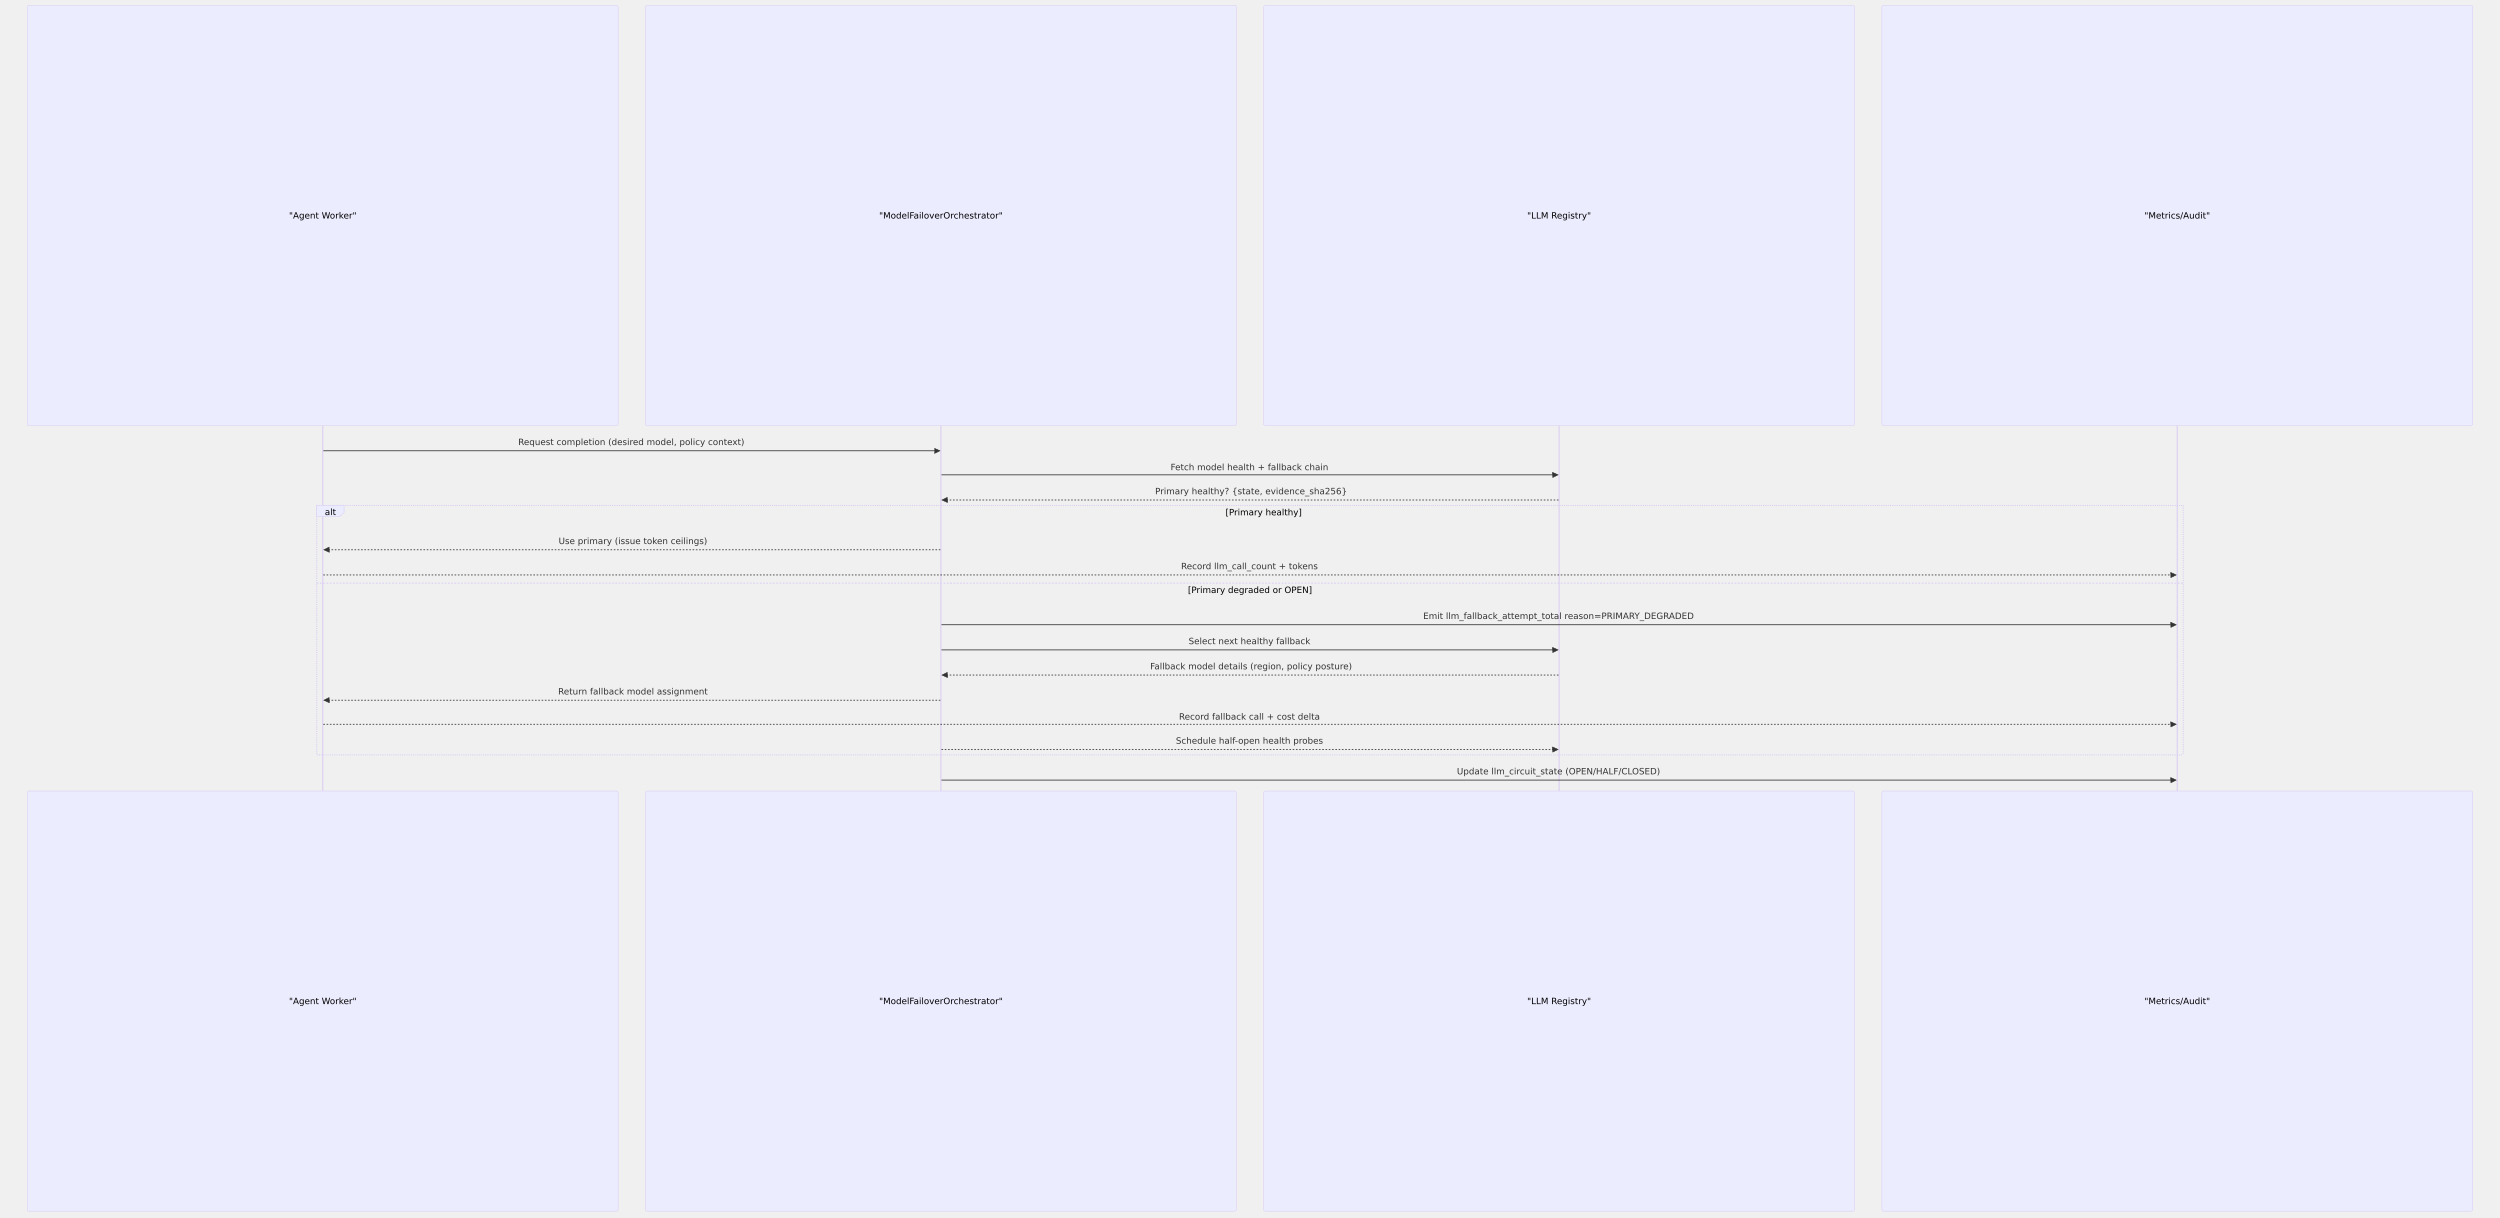
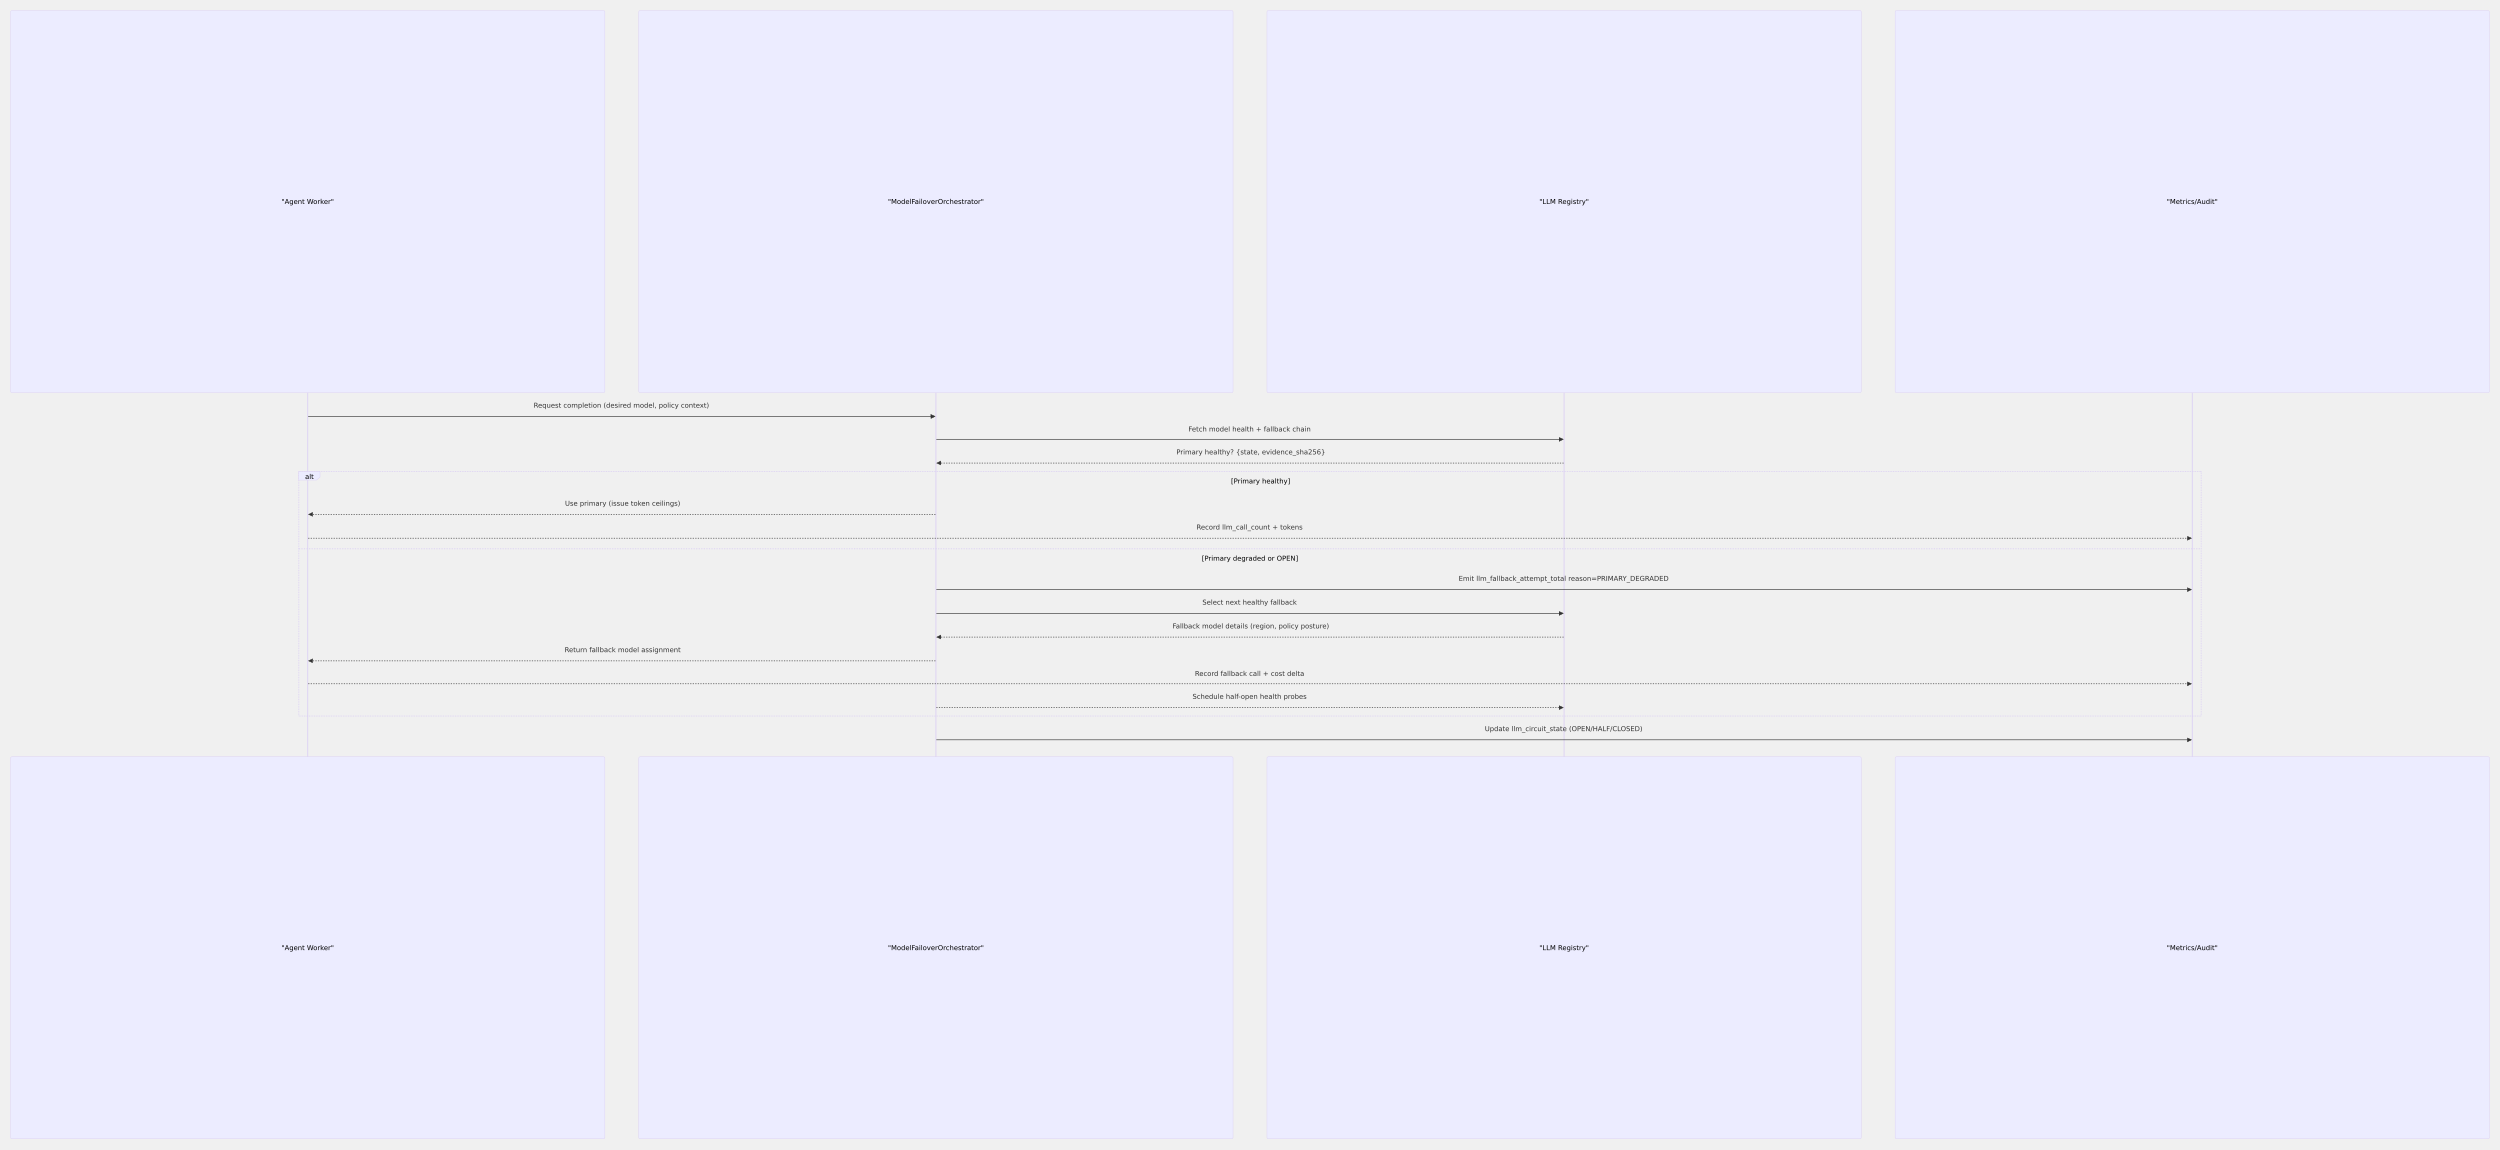
- <svg xmlns="http://www.w3.org/2000/svg" id="my-svg" width="4570" height="2225" viewBox="-50 -10 4570 2225" role="graphics-document document" aria-roledescription="sequence" style="background-color: white;">
+ <svg xmlns="http://www.w3.org/2000/svg" id="my-svg" width="5890" height="2709" viewBox="-25 -25 5890 2709" role="graphics-document document" aria-roledescription="sequence" style="background-color: white;">
  <g>
-     <rect x="3390" y="1436" fill="#eaeaea" stroke="#666" width="1080" height="768" name="Metrics" rx="3" ry="3" class="actor actor-bottom" />
-     <text x="3930" y="1820" dominant-baseline="central" alignment-baseline="central" class="actor actor-box" style="text-anchor: middle; font-size: 16px; font-weight: 400;">
-       <tspan x="3930" dy="0">"Metrics/Audit"</tspan>
+     <rect x="4440" y="1758" fill="#eaeaea" stroke="#666" width="1400" height="900" name="Metrics" rx="3" ry="3" class="actor actor-bottom" />
+     <text x="5140" y="2208" dominant-baseline="central" alignment-baseline="central" class="actor actor-box" style="text-anchor: middle; font-size: 16px; font-weight: 400;">
+       <tspan x="5140" dy="0">"Metrics/Audit"</tspan>
    </text>
  </g>
  <g>
-     <rect x="2260" y="1436" fill="#eaeaea" stroke="#666" width="1080" height="768" name="Registry" rx="3" ry="3" class="actor actor-bottom" />
-     <text x="2800" y="1820" dominant-baseline="central" alignment-baseline="central" class="actor actor-box" style="text-anchor: middle; font-size: 16px; font-weight: 400;">
-       <tspan x="2800" dy="0">"LLM Registry"</tspan>
+     <rect x="2960" y="1758" fill="#eaeaea" stroke="#666" width="1400" height="900" name="Registry" rx="3" ry="3" class="actor actor-bottom" />
+     <text x="3660" y="2208" dominant-baseline="central" alignment-baseline="central" class="actor actor-box" style="text-anchor: middle; font-size: 16px; font-weight: 400;">
+       <tspan x="3660" dy="0">"LLM Registry"</tspan>
    </text>
  </g>
  <g>
-     <rect x="1130" y="1436" fill="#eaeaea" stroke="#666" width="1080" height="768" name="Orchestrator" rx="3" ry="3" class="actor actor-bottom" />
-     <text x="1670" y="1820" dominant-baseline="central" alignment-baseline="central" class="actor actor-box" style="text-anchor: middle; font-size: 16px; font-weight: 400;">
-       <tspan x="1670" dy="0">"ModelFailoverOrchestrator"</tspan>
+     <rect x="1480" y="1758" fill="#eaeaea" stroke="#666" width="1400" height="900" name="Orchestrator" rx="3" ry="3" class="actor actor-bottom" />
+     <text x="2180" y="2208" dominant-baseline="central" alignment-baseline="central" class="actor actor-box" style="text-anchor: middle; font-size: 16px; font-weight: 400;">
+       <tspan x="2180" dy="0">"ModelFailoverOrchestrator"</tspan>
    </text>
  </g>
  <g>
-     <rect x="0" y="1436" fill="#eaeaea" stroke="#666" width="1080" height="768" name="Worker" rx="3" ry="3" class="actor actor-bottom" />
-     <text x="540" y="1820" dominant-baseline="central" alignment-baseline="central" class="actor actor-box" style="text-anchor: middle; font-size: 16px; font-weight: 400;">
-       <tspan x="540" dy="0">"Agent Worker"</tspan>
+     <rect x="0" y="1758" fill="#eaeaea" stroke="#666" width="1400" height="900" name="Worker" rx="3" ry="3" class="actor actor-bottom" />
+     <text x="700" y="2208" dominant-baseline="central" alignment-baseline="central" class="actor actor-box" style="text-anchor: middle; font-size: 16px; font-weight: 400;">
+       <tspan x="700" dy="0">"Agent Worker"</tspan>
    </text>
  </g>
  <g>
-     <line id="actor3" x1="3930" y1="768" x2="3930" y2="1436" class="actor-line 200" stroke-width="0.5px" stroke="#999" name="Metrics" />
+     <line id="actor3" x1="5140" y1="900" x2="5140" y2="1758" class="actor-line 200" stroke-width="0.5px" stroke="#999" name="Metrics" />
    <g id="root-3">
-       <rect x="3390" y="0" fill="#eaeaea" stroke="#666" width="1080" height="768" name="Metrics" rx="3" ry="3" class="actor actor-top" />
-       <text x="3930" y="384" dominant-baseline="central" alignment-baseline="central" class="actor actor-box" style="text-anchor: middle; font-size: 16px; font-weight: 400;">
-         <tspan x="3930" dy="0">"Metrics/Audit"</tspan>
+       <rect x="4440" y="0" fill="#eaeaea" stroke="#666" width="1400" height="900" name="Metrics" rx="3" ry="3" class="actor actor-top" />
+       <text x="5140" y="450" dominant-baseline="central" alignment-baseline="central" class="actor actor-box" style="text-anchor: middle; font-size: 16px; font-weight: 400;">
+         <tspan x="5140" dy="0">"Metrics/Audit"</tspan>
      </text>
    </g>
  </g>
  <g>
-     <line id="actor2" x1="2800" y1="768" x2="2800" y2="1436" class="actor-line 200" stroke-width="0.5px" stroke="#999" name="Registry" />
+     <line id="actor2" x1="3660" y1="900" x2="3660" y2="1758" class="actor-line 200" stroke-width="0.5px" stroke="#999" name="Registry" />
    <g id="root-2">
-       <rect x="2260" y="0" fill="#eaeaea" stroke="#666" width="1080" height="768" name="Registry" rx="3" ry="3" class="actor actor-top" />
-       <text x="2800" y="384" dominant-baseline="central" alignment-baseline="central" class="actor actor-box" style="text-anchor: middle; font-size: 16px; font-weight: 400;">
-         <tspan x="2800" dy="0">"LLM Registry"</tspan>
+       <rect x="2960" y="0" fill="#eaeaea" stroke="#666" width="1400" height="900" name="Registry" rx="3" ry="3" class="actor actor-top" />
+       <text x="3660" y="450" dominant-baseline="central" alignment-baseline="central" class="actor actor-box" style="text-anchor: middle; font-size: 16px; font-weight: 400;">
+         <tspan x="3660" dy="0">"LLM Registry"</tspan>
      </text>
    </g>
  </g>
  <g>
-     <line id="actor1" x1="1670" y1="768" x2="1670" y2="1436" class="actor-line 200" stroke-width="0.5px" stroke="#999" name="Orchestrator" />
+     <line id="actor1" x1="2180" y1="900" x2="2180" y2="1758" class="actor-line 200" stroke-width="0.5px" stroke="#999" name="Orchestrator" />
    <g id="root-1">
-       <rect x="1130" y="0" fill="#eaeaea" stroke="#666" width="1080" height="768" name="Orchestrator" rx="3" ry="3" class="actor actor-top" />
-       <text x="1670" y="384" dominant-baseline="central" alignment-baseline="central" class="actor actor-box" style="text-anchor: middle; font-size: 16px; font-weight: 400;">
-         <tspan x="1670" dy="0">"ModelFailoverOrchestrator"</tspan>
+       <rect x="1480" y="0" fill="#eaeaea" stroke="#666" width="1400" height="900" name="Orchestrator" rx="3" ry="3" class="actor actor-top" />
+       <text x="2180" y="450" dominant-baseline="central" alignment-baseline="central" class="actor actor-box" style="text-anchor: middle; font-size: 16px; font-weight: 400;">
+         <tspan x="2180" dy="0">"ModelFailoverOrchestrator"</tspan>
      </text>
    </g>
  </g>
  <g>
-     <line id="actor0" x1="540" y1="768" x2="540" y2="1436" class="actor-line 200" stroke-width="0.5px" stroke="#999" name="Worker" />
+     <line id="actor0" x1="700" y1="900" x2="700" y2="1758" class="actor-line 200" stroke-width="0.5px" stroke="#999" name="Worker" />
    <g id="root-0">
-       <rect x="0" y="0" fill="#eaeaea" stroke="#666" width="1080" height="768" name="Worker" rx="3" ry="3" class="actor actor-top" />
-       <text x="540" y="384" dominant-baseline="central" alignment-baseline="central" class="actor actor-box" style="text-anchor: middle; font-size: 16px; font-weight: 400;">
-         <tspan x="540" dy="0">"Agent Worker"</tspan>
+       <rect x="0" y="0" fill="#eaeaea" stroke="#666" width="1400" height="900" name="Worker" rx="3" ry="3" class="actor actor-top" />
+       <text x="700" y="450" dominant-baseline="central" alignment-baseline="central" class="actor actor-box" style="text-anchor: middle; font-size: 16px; font-weight: 400;">
+         <tspan x="700" dy="0">"Agent Worker"</tspan>
      </text>
    </g>
  </g>
-   <style>#my-svg{font-family:"DejaVu Sans","Trebuchet MS",Arial,sans-serif;font-size:16px;fill:#333;}@keyframes edge-animation-frame{from{stroke-dashoffset:0;}}@keyframes dash{to{stroke-dashoffset:0;}}#my-svg .edge-animation-slow{stroke-dasharray:9,5!important;stroke-dashoffset:900;animation:dash 50s linear infinite;stroke-linecap:round;}#my-svg .edge-animation-fast{stroke-dasharray:9,5!important;stroke-dashoffset:900;animation:dash 20s linear infinite;stroke-linecap:round;}#my-svg .error-icon{fill:#552222;}#my-svg .error-text{fill:#552222;stroke:#552222;}#my-svg .edge-thickness-normal{stroke-width:1px;}#my-svg .edge-thickness-thick{stroke-width:3.5px;}#my-svg .edge-pattern-solid{stroke-dasharray:0;}#my-svg .edge-thickness-invisible{stroke-width:0;fill:none;}#my-svg .edge-pattern-dashed{stroke-dasharray:3;}#my-svg .edge-pattern-dotted{stroke-dasharray:2;}#my-svg .marker{fill:#333333;stroke:#333333;}#my-svg .marker.cross{stroke:#333333;}#my-svg svg{font-family:"DejaVu Sans","Trebuchet MS",Arial,sans-serif;font-size:16px;}#my-svg p{margin:0;}#my-svg .actor{stroke:hsl(259.626, 59.777%, 87.902%);fill:#ECECFF;}#my-svg text.actor&gt;tspan{fill:black;stroke:none;}#my-svg .actor-line{stroke:hsl(259.626, 59.777%, 87.902%);}#my-svg .innerArc{stroke-width:1.5;stroke-dasharray:none;}#my-svg .messageLine0{stroke-width:1.5;stroke-dasharray:none;stroke:#333;}#my-svg .messageLine1{stroke-width:1.5;stroke-dasharray:2,2;stroke:#333;}#my-svg #arrowhead path{fill:#333;stroke:#333;}#my-svg .sequenceNumber{fill:white;}#my-svg #sequencenumber{fill:#333;}#my-svg #crosshead path{fill:#333;stroke:#333;}#my-svg .messageText{fill:#333;stroke:none;}#my-svg .labelBox{stroke:hsl(259.626, 59.777%, 87.902%);fill:#ECECFF;}#my-svg .labelText,#my-svg .labelText&gt;tspan{fill:black;stroke:none;}#my-svg .loopText,#my-svg .loopText&gt;tspan{fill:black;stroke:none;}#my-svg .loopLine{stroke-width:2px;stroke-dasharray:2,2;stroke:hsl(259.626, 59.777%, 87.902%);fill:hsl(259.626, 59.777%, 87.902%);}#my-svg .note{stroke:#aaaa33;fill:#fff5ad;}#my-svg .noteText,#my-svg .noteText&gt;tspan{fill:black;stroke:none;}#my-svg .activation0{fill:#f4f4f4;stroke:#666;}#my-svg .activation1{fill:#f4f4f4;stroke:#666;}#my-svg .activation2{fill:#f4f4f4;stroke:#666;}#my-svg .actorPopupMenu{position:absolute;}#my-svg .actorPopupMenuPanel{position:absolute;fill:#ECECFF;box-shadow:0px 8px 16px 0px rgba(0,0,0,0.2);filter:drop-shadow(3px 5px 2px rgb(0 0 0 / 0.4));}#my-svg .actor-man line{stroke:hsl(259.626, 59.777%, 87.902%);fill:#ECECFF;}#my-svg .actor-man circle,#my-svg line{stroke:hsl(259.626, 59.777%, 87.902%);fill:#ECECFF;stroke-width:2px;}#my-svg :root{--mermaid-font-family:"trebuchet ms",verdana,arial,sans-serif;}</style>
+   <style>#my-svg{font-family:"DejaVu Sans","Trebuchet MS",Arial,sans-serif;font-size:18px;fill:#333;}@keyframes edge-animation-frame{from{stroke-dashoffset:0;}}@keyframes dash{to{stroke-dashoffset:0;}}#my-svg .edge-animation-slow{stroke-dasharray:9,5!important;stroke-dashoffset:900;animation:dash 50s linear infinite;stroke-linecap:round;}#my-svg .edge-animation-fast{stroke-dasharray:9,5!important;stroke-dashoffset:900;animation:dash 20s linear infinite;stroke-linecap:round;}#my-svg .error-icon{fill:#552222;}#my-svg .error-text{fill:#552222;stroke:#552222;}#my-svg .edge-thickness-normal{stroke-width:1px;}#my-svg .edge-thickness-thick{stroke-width:3.5px;}#my-svg .edge-pattern-solid{stroke-dasharray:0;}#my-svg .edge-thickness-invisible{stroke-width:0;fill:none;}#my-svg .edge-pattern-dashed{stroke-dasharray:3;}#my-svg .edge-pattern-dotted{stroke-dasharray:2;}#my-svg .marker{fill:#333333;stroke:#333333;}#my-svg .marker.cross{stroke:#333333;}#my-svg svg{font-family:"DejaVu Sans","Trebuchet MS",Arial,sans-serif;font-size:18px;}#my-svg p{margin:0;}#my-svg .actor{stroke:hsl(259.626, 59.777%, 87.902%);fill:#ECECFF;}#my-svg text.actor&gt;tspan{fill:black;stroke:none;}#my-svg .actor-line{stroke:hsl(259.626, 59.777%, 87.902%);}#my-svg .innerArc{stroke-width:1.5;stroke-dasharray:none;}#my-svg .messageLine0{stroke-width:1.5;stroke-dasharray:none;stroke:#333;}#my-svg .messageLine1{stroke-width:1.5;stroke-dasharray:2,2;stroke:#333;}#my-svg #arrowhead path{fill:#333;stroke:#333;}#my-svg .sequenceNumber{fill:white;}#my-svg #sequencenumber{fill:#333;}#my-svg #crosshead path{fill:#333;stroke:#333;}#my-svg .messageText{fill:#333;stroke:none;}#my-svg .labelBox{stroke:hsl(259.626, 59.777%, 87.902%);fill:#ECECFF;}#my-svg .labelText,#my-svg .labelText&gt;tspan{fill:black;stroke:none;}#my-svg .loopText,#my-svg .loopText&gt;tspan{fill:black;stroke:none;}#my-svg .loopLine{stroke-width:2px;stroke-dasharray:2,2;stroke:hsl(259.626, 59.777%, 87.902%);fill:hsl(259.626, 59.777%, 87.902%);}#my-svg .note{stroke:#aaaa33;fill:#fff5ad;}#my-svg .noteText,#my-svg .noteText&gt;tspan{fill:black;stroke:none;}#my-svg .activation0{fill:#f4f4f4;stroke:#666;}#my-svg .activation1{fill:#f4f4f4;stroke:#666;}#my-svg .activation2{fill:#f4f4f4;stroke:#666;}#my-svg .actorPopupMenu{position:absolute;}#my-svg .actorPopupMenuPanel{position:absolute;fill:#ECECFF;box-shadow:0px 8px 16px 0px rgba(0,0,0,0.2);filter:drop-shadow(3px 5px 2px rgb(0 0 0 / 0.4));}#my-svg .actor-man line{stroke:hsl(259.626, 59.777%, 87.902%);fill:#ECECFF;}#my-svg .actor-man circle,#my-svg line{stroke:hsl(259.626, 59.777%, 87.902%);fill:#ECECFF;stroke-width:2px;}#my-svg :root{--mermaid-font-family:"trebuchet ms",verdana,arial,sans-serif;}</style>
  <g />
  <defs>
    <symbol id="computer" width="24" height="24">
      <path transform="scale(.5)" d="M2 2v13h20v-13h-20zm18 11h-16v-9h16v9zm-10.228 6l.466-1h3.524l.467 1h-4.457zm14.228 3h-24l2-6h2.104l-1.33 4h18.45l-1.297-4h2.073l2 6zm-5-10h-14v-7h14v7z" />
    </symbol>
  </defs>
  <defs>
    <symbol id="database" fill-rule="evenodd" clip-rule="evenodd">
      <path transform="scale(.5)" d="M12.258.001l.256.004.255.005.253.008.251.01.249.012.247.015.246.016.242.019.241.02.239.023.236.024.233.027.231.028.229.031.225.032.223.034.22.036.217.038.214.04.211.041.208.043.205.045.201.046.198.048.194.05.191.051.187.053.183.054.18.056.175.057.172.059.168.06.163.061.16.063.155.064.15.066.074.033.073.033.071.034.07.034.069.035.068.035.067.035.066.035.064.036.064.036.062.036.06.036.06.037.058.037.058.037.055.038.055.038.053.038.052.038.051.039.05.039.048.039.047.039.045.04.044.04.043.04.041.04.04.041.039.041.037.041.036.041.034.041.033.042.032.042.03.042.029.042.027.042.026.043.024.043.023.043.021.043.02.043.018.044.017.043.015.044.013.044.012.044.011.045.009.044.007.045.006.045.004.045.002.045.001.045v17l-.001.045-.002.045-.004.045-.006.045-.007.045-.009.044-.011.045-.012.044-.013.044-.015.044-.017.043-.018.044-.02.043-.021.043-.023.043-.024.043-.026.043-.027.042-.029.042-.03.042-.032.042-.033.042-.034.041-.036.041-.037.041-.039.041-.04.041-.041.04-.043.04-.044.04-.045.04-.047.039-.048.039-.05.039-.051.039-.052.038-.053.038-.055.038-.055.038-.058.037-.058.037-.06.037-.06.036-.062.036-.064.036-.064.036-.066.035-.067.035-.068.035-.069.035-.07.034-.071.034-.073.033-.074.033-.15.066-.155.064-.16.063-.163.061-.168.06-.172.059-.175.057-.18.056-.183.054-.187.053-.191.051-.194.05-.198.048-.201.046-.205.045-.208.043-.211.041-.214.04-.217.038-.22.036-.223.034-.225.032-.229.031-.231.028-.233.027-.236.024-.239.023-.241.02-.242.019-.246.016-.247.015-.249.012-.251.01-.253.008-.255.005-.256.004-.258.001-.258-.001-.256-.004-.255-.005-.253-.008-.251-.01-.249-.012-.247-.015-.245-.016-.243-.019-.241-.02-.238-.023-.236-.024-.234-.027-.231-.028-.228-.031-.226-.032-.223-.034-.22-.036-.217-.038-.214-.04-.211-.041-.208-.043-.204-.045-.201-.046-.198-.048-.195-.05-.19-.051-.187-.053-.184-.054-.179-.056-.176-.057-.172-.059-.167-.06-.164-.061-.159-.063-.155-.064-.151-.066-.074-.033-.072-.033-.072-.034-.07-.034-.069-.035-.068-.035-.067-.035-.066-.035-.064-.036-.063-.036-.062-.036-.061-.036-.06-.037-.058-.037-.057-.037-.056-.038-.055-.038-.053-.038-.052-.038-.051-.039-.049-.039-.049-.039-.046-.039-.046-.04-.044-.04-.043-.04-.041-.04-.04-.041-.039-.041-.037-.041-.036-.041-.034-.041-.033-.042-.032-.042-.03-.042-.029-.042-.027-.042-.026-.043-.024-.043-.023-.043-.021-.043-.02-.043-.018-.044-.017-.043-.015-.044-.013-.044-.012-.044-.011-.045-.009-.044-.007-.045-.006-.045-.004-.045-.002-.045-.001-.045v-17l.001-.045.002-.045.004-.045.006-.045.007-.045.009-.044.011-.045.012-.044.013-.044.015-.044.017-.043.018-.044.02-.043.021-.043.023-.043.024-.043.026-.043.027-.042.029-.042.03-.042.032-.042.033-.042.034-.041.036-.041.037-.041.039-.041.04-.041.041-.04.043-.04.044-.04.046-.04.046-.039.049-.039.049-.039.051-.039.052-.038.053-.038.055-.038.056-.038.057-.037.058-.037.06-.037.061-.036.062-.036.063-.036.064-.036.066-.035.067-.035.068-.035.069-.035.07-.034.072-.034.072-.033.074-.033.151-.066.155-.064.159-.063.164-.061.167-.06.172-.059.176-.057.179-.056.184-.054.187-.053.19-.051.195-.05.198-.048.201-.046.204-.045.208-.043.211-.041.214-.04.217-.038.22-.036.223-.034.226-.032.228-.031.231-.028.234-.027.236-.024.238-.023.241-.02.243-.019.245-.016.247-.015.249-.012.251-.01.253-.008.255-.005.256-.004.258-.001.258.001zm-9.258 20.499v.01l.001.021.003.021.004.022.005.021.006.022.007.022.009.023.01.022.011.023.012.023.013.023.015.023.016.024.017.023.018.024.019.024.021.024.022.025.023.024.024.025.052.049.056.05.061.051.066.051.07.051.075.051.079.052.084.052.088.052.092.052.097.052.102.051.105.052.11.052.114.051.119.051.123.051.127.05.131.05.135.05.139.048.144.049.147.047.152.047.155.047.16.045.163.045.167.043.171.043.176.041.178.041.183.039.187.039.19.037.194.035.197.035.202.033.204.031.209.03.212.029.216.027.219.025.222.024.226.021.23.02.233.018.236.016.24.015.243.012.246.01.249.008.253.005.256.004.259.001.26-.001.257-.004.254-.005.25-.008.247-.011.244-.012.241-.014.237-.016.233-.018.231-.021.226-.021.224-.024.22-.026.216-.027.212-.028.21-.031.205-.031.202-.034.198-.034.194-.036.191-.037.187-.039.183-.04.179-.04.175-.042.172-.043.168-.044.163-.045.16-.046.155-.046.152-.047.148-.048.143-.049.139-.049.136-.05.131-.05.126-.05.123-.051.118-.052.114-.051.11-.052.106-.052.101-.052.096-.052.092-.052.088-.053.083-.051.079-.052.074-.052.07-.051.065-.051.06-.051.056-.05.051-.05.023-.024.023-.025.021-.024.02-.024.019-.024.018-.024.017-.024.015-.023.014-.024.013-.023.012-.023.01-.023.01-.022.008-.022.006-.022.006-.022.004-.022.004-.021.001-.021.001-.021v-4.127l-.077.055-.08.053-.083.054-.085.053-.087.052-.09.052-.093.051-.095.05-.097.05-.1.049-.102.049-.105.048-.106.047-.109.047-.111.046-.114.045-.115.045-.118.044-.12.043-.122.042-.124.042-.126.041-.128.04-.13.04-.132.038-.134.038-.135.037-.138.037-.139.035-.142.035-.143.034-.144.033-.147.032-.148.031-.15.03-.151.03-.153.029-.154.027-.156.027-.158.026-.159.025-.161.024-.162.023-.163.022-.165.021-.166.02-.167.019-.169.018-.169.017-.171.016-.173.015-.173.014-.175.013-.175.012-.177.011-.178.01-.179.008-.179.008-.181.006-.182.005-.182.004-.184.003-.184.002h-.37l-.184-.002-.184-.003-.182-.004-.182-.005-.181-.006-.179-.008-.179-.008-.178-.01-.176-.011-.176-.012-.175-.013-.173-.014-.172-.015-.171-.016-.17-.017-.169-.018-.167-.019-.166-.02-.165-.021-.163-.022-.162-.023-.161-.024-.159-.025-.157-.026-.156-.027-.155-.027-.153-.029-.151-.03-.15-.03-.148-.031-.146-.032-.145-.033-.143-.034-.141-.035-.14-.035-.137-.037-.136-.037-.134-.038-.132-.038-.13-.04-.128-.04-.126-.041-.124-.042-.122-.042-.12-.044-.117-.043-.116-.045-.113-.045-.112-.046-.109-.047-.106-.047-.105-.048-.102-.049-.1-.049-.097-.05-.095-.05-.093-.052-.09-.051-.087-.052-.085-.053-.083-.054-.08-.054-.077-.054v4.127zm0-5.654v.011l.001.021.003.021.004.021.005.022.006.022.007.022.009.022.01.022.011.023.012.023.013.023.015.024.016.023.017.024.018.024.019.024.021.024.022.024.023.025.024.024.052.05.056.05.061.05.066.051.07.051.075.052.079.051.084.052.088.052.092.052.097.052.102.052.105.052.11.051.114.051.119.052.123.05.127.051.131.05.135.049.139.049.144.048.147.048.152.047.155.046.16.045.163.045.167.044.171.042.176.042.178.04.183.04.187.038.19.037.194.036.197.034.202.033.204.032.209.03.212.028.216.027.219.025.222.024.226.022.23.02.233.018.236.016.24.014.243.012.246.01.249.008.253.006.256.003.259.001.26-.001.257-.003.254-.006.25-.008.247-.01.244-.012.241-.015.237-.016.233-.018.231-.02.226-.022.224-.024.22-.025.216-.027.212-.029.21-.03.205-.032.202-.033.198-.035.194-.036.191-.037.187-.039.183-.039.179-.041.175-.042.172-.043.168-.044.163-.045.16-.045.155-.047.152-.047.148-.048.143-.048.139-.05.136-.049.131-.05.126-.051.123-.051.118-.051.114-.052.11-.052.106-.052.101-.052.096-.052.092-.052.088-.052.083-.052.079-.052.074-.051.07-.052.065-.051.06-.05.056-.051.051-.049.023-.025.023-.024.021-.025.02-.024.019-.024.018-.024.017-.024.015-.023.014-.023.013-.024.012-.022.01-.023.01-.023.008-.022.006-.022.006-.022.004-.021.004-.022.001-.021.001-.021v-4.139l-.077.054-.08.054-.083.054-.085.052-.087.053-.09.051-.093.051-.095.051-.097.05-.1.049-.102.049-.105.048-.106.047-.109.047-.111.046-.114.045-.115.044-.118.044-.12.044-.122.042-.124.042-.126.041-.128.04-.13.039-.132.039-.134.038-.135.037-.138.036-.139.036-.142.035-.143.033-.144.033-.147.033-.148.031-.15.03-.151.03-.153.028-.154.028-.156.027-.158.026-.159.025-.161.024-.162.023-.163.022-.165.021-.166.02-.167.019-.169.018-.169.017-.171.016-.173.015-.173.014-.175.013-.175.012-.177.011-.178.009-.179.009-.179.007-.181.007-.182.005-.182.004-.184.003-.184.002h-.37l-.184-.002-.184-.003-.182-.004-.182-.005-.181-.007-.179-.007-.179-.009-.178-.009-.176-.011-.176-.012-.175-.013-.173-.014-.172-.015-.171-.016-.17-.017-.169-.018-.167-.019-.166-.02-.165-.021-.163-.022-.162-.023-.161-.024-.159-.025-.157-.026-.156-.027-.155-.028-.153-.028-.151-.03-.15-.03-.148-.031-.146-.033-.145-.033-.143-.033-.141-.035-.14-.036-.137-.036-.136-.037-.134-.038-.132-.039-.13-.039-.128-.04-.126-.041-.124-.042-.122-.043-.12-.043-.117-.044-.116-.044-.113-.046-.112-.046-.109-.046-.106-.047-.105-.048-.102-.049-.1-.049-.097-.05-.095-.051-.093-.051-.09-.051-.087-.053-.085-.052-.083-.054-.08-.054-.077-.054v4.139zm0-5.666v.011l.001.02.003.022.004.021.005.022.006.021.007.022.009.023.01.022.011.023.012.023.013.023.015.023.016.024.017.024.018.023.019.024.021.025.022.024.023.024.024.025.052.05.056.05.061.05.066.051.07.051.075.052.079.051.084.052.088.052.092.052.097.052.102.052.105.051.11.052.114.051.119.051.123.051.127.05.131.05.135.05.139.049.144.048.147.048.152.047.155.046.16.045.163.045.167.043.171.043.176.042.178.04.183.04.187.038.19.037.194.036.197.034.202.033.204.032.209.03.212.028.216.027.219.025.222.024.226.021.23.02.233.018.236.017.24.014.243.012.246.01.249.008.253.006.256.003.259.001.26-.001.257-.003.254-.006.25-.008.247-.01.244-.013.241-.014.237-.016.233-.018.231-.02.226-.022.224-.024.22-.025.216-.027.212-.029.21-.03.205-.032.202-.033.198-.035.194-.036.191-.037.187-.039.183-.039.179-.041.175-.042.172-.043.168-.044.163-.045.16-.045.155-.047.152-.047.148-.048.143-.049.139-.049.136-.049.131-.051.126-.05.123-.051.118-.052.114-.051.11-.052.106-.052.101-.052.096-.052.092-.052.088-.052.083-.052.079-.052.074-.052.07-.051.065-.051.06-.051.056-.05.051-.049.023-.025.023-.025.021-.024.02-.024.019-.024.018-.024.017-.024.015-.023.014-.024.013-.023.012-.023.01-.022.01-.023.008-.022.006-.022.006-.022.004-.022.004-.021.001-.021.001-.021v-4.153l-.077.054-.08.054-.083.053-.085.053-.087.053-.09.051-.093.051-.095.051-.097.05-.1.049-.102.048-.105.048-.106.048-.109.046-.111.046-.114.046-.115.044-.118.044-.12.043-.122.043-.124.042-.126.041-.128.04-.13.039-.132.039-.134.038-.135.037-.138.036-.139.036-.142.034-.143.034-.144.033-.147.032-.148.032-.15.03-.151.03-.153.028-.154.028-.156.027-.158.026-.159.024-.161.024-.162.023-.163.023-.165.021-.166.02-.167.019-.169.018-.169.017-.171.016-.173.015-.173.014-.175.013-.175.012-.177.01-.178.01-.179.009-.179.007-.181.006-.182.006-.182.004-.184.003-.184.001-.185.001-.185-.001-.184-.001-.184-.003-.182-.004-.182-.006-.181-.006-.179-.007-.179-.009-.178-.01-.176-.01-.176-.012-.175-.013-.173-.014-.172-.015-.171-.016-.17-.017-.169-.018-.167-.019-.166-.02-.165-.021-.163-.023-.162-.023-.161-.024-.159-.024-.157-.026-.156-.027-.155-.028-.153-.028-.151-.03-.15-.03-.148-.032-.146-.032-.145-.033-.143-.034-.141-.034-.14-.036-.137-.036-.136-.037-.134-.038-.132-.039-.13-.039-.128-.041-.126-.041-.124-.041-.122-.043-.12-.043-.117-.044-.116-.044-.113-.046-.112-.046-.109-.046-.106-.048-.105-.048-.102-.048-.1-.05-.097-.049-.095-.051-.093-.051-.09-.052-.087-.052-.085-.053-.083-.053-.08-.054-.077-.054v4.153zm8.74-8.179l-.257.004-.254.005-.25.008-.247.011-.244.012-.241.014-.237.016-.233.018-.231.021-.226.022-.224.023-.22.026-.216.027-.212.028-.21.031-.205.032-.202.033-.198.034-.194.036-.191.038-.187.038-.183.04-.179.041-.175.042-.172.043-.168.043-.163.045-.16.046-.155.046-.152.048-.148.048-.143.048-.139.049-.136.05-.131.05-.126.051-.123.051-.118.051-.114.052-.11.052-.106.052-.101.052-.096.052-.092.052-.088.052-.083.052-.079.052-.074.051-.07.052-.065.051-.06.05-.056.05-.051.05-.023.025-.023.024-.021.024-.02.025-.019.024-.018.024-.017.023-.015.024-.014.023-.013.023-.012.023-.01.023-.01.022-.008.022-.006.023-.006.021-.004.022-.004.021-.001.021-.001.021.001.021.001.021.004.021.004.022.006.021.006.023.008.022.01.022.01.023.012.023.013.023.014.023.015.024.017.023.018.024.019.024.02.025.021.024.023.024.023.025.051.05.056.05.06.05.065.051.07.052.074.051.079.052.083.052.088.052.092.052.096.052.101.052.106.052.11.052.114.052.118.051.123.051.126.051.131.05.136.05.139.049.143.048.148.048.152.048.155.046.16.046.163.045.168.043.172.043.175.042.179.041.183.04.187.038.191.038.194.036.198.034.202.033.205.032.21.031.212.028.216.027.22.026.224.023.226.022.231.021.233.018.237.016.241.014.244.012.247.011.25.008.254.005.257.004.26.001.26-.001.257-.004.254-.005.25-.008.247-.011.244-.012.241-.014.237-.016.233-.018.231-.021.226-.022.224-.023.22-.026.216-.027.212-.028.21-.031.205-.032.202-.033.198-.034.194-.036.191-.038.187-.038.183-.04.179-.041.175-.042.172-.043.168-.043.163-.045.16-.046.155-.046.152-.048.148-.048.143-.048.139-.049.136-.05.131-.05.126-.051.123-.051.118-.051.114-.052.11-.052.106-.052.101-.052.096-.052.092-.052.088-.052.083-.052.079-.052.074-.051.07-.052.065-.051.06-.05.056-.05.051-.05.023-.025.023-.024.021-.024.02-.025.019-.024.018-.024.017-.023.015-.024.014-.023.013-.023.012-.023.01-.023.01-.022.008-.022.006-.023.006-.021.004-.022.004-.021.001-.021.001-.021-.001-.021-.001-.021-.004-.021-.004-.022-.006-.021-.006-.023-.008-.022-.01-.022-.01-.023-.012-.023-.013-.023-.014-.023-.015-.024-.017-.023-.018-.024-.019-.024-.02-.025-.021-.024-.023-.024-.023-.025-.051-.05-.056-.05-.06-.05-.065-.051-.07-.052-.074-.051-.079-.052-.083-.052-.088-.052-.092-.052-.096-.052-.101-.052-.106-.052-.11-.052-.114-.052-.118-.051-.123-.051-.126-.051-.131-.05-.136-.05-.139-.049-.143-.048-.148-.048-.152-.048-.155-.046-.16-.046-.163-.045-.168-.043-.172-.043-.175-.042-.179-.041-.183-.04-.187-.038-.191-.038-.194-.036-.198-.034-.202-.033-.205-.032-.21-.031-.212-.028-.216-.027-.22-.026-.224-.023-.226-.022-.231-.021-.233-.018-.237-.016-.241-.014-.244-.012-.247-.011-.25-.008-.254-.005-.257-.004-.26-.001-.26.001z" />
    </symbol>
  </defs>
  <defs>
    <symbol id="clock" width="24" height="24">
      <path transform="scale(.5)" d="M12 2c5.514 0 10 4.486 10 10s-4.486 10-10 10-10-4.486-10-10 4.486-10 10-10zm0-2c-6.627 0-12 5.373-12 12s5.373 12 12 12 12-5.373 12-12-5.373-12-12-12zm5.848 12.459c.202.038.202.333.001.372-1.907.361-6.045 1.111-6.547 1.111-.719 0-1.301-.582-1.301-1.301 0-.512.77-5.447 1.125-7.445.034-.192.312-.181.343.014l.985 6.238 5.394 1.011z" />
    </symbol>
  </defs>
  <defs>
    <marker id="arrowhead" refX="7.9" refY="5" markerUnits="userSpaceOnUse" markerWidth="12" markerHeight="12" orient="auto-start-reverse">
      <path d="M -1 0 L 10 5 L 0 10 z" />
    </marker>
  </defs>
  <defs>
    <marker id="crosshead" markerWidth="15" markerHeight="8" orient="auto" refX="4" refY="4.5">
      <path fill="none" stroke="#000000" stroke-width="1pt" d="M 1,2 L 6,7 M 6,2 L 1,7" style="stroke-dasharray: 0, 0;" />
    </marker>
  </defs>
  <defs>
    <marker id="filled-head" refX="15.5" refY="7" markerWidth="20" markerHeight="28" orient="auto">
      <path d="M 18,7 L9,13 L14,7 L9,1 Z" />
    </marker>
  </defs>
  <defs>
    <marker id="sequencenumber" refX="15" refY="15" markerWidth="60" markerHeight="40" orient="auto">
      <circle cx="15" cy="15" r="6" />
    </marker>
  </defs>
  <g>
-     <line x1="529" y1="914" x2="3941" y2="914" class="loopLine" />
-     <line x1="3941" y1="914" x2="3941" y2="1370" class="loopLine" />
-     <line x1="529" y1="1370" x2="3941" y2="1370" class="loopLine" />
-     <line x1="529" y1="914" x2="529" y2="1370" class="loopLine" />
-     <line x1="529" y1="1056" x2="3941" y2="1056" class="loopLine" style="stroke-dasharray: 3, 3;" />
-     <polygon points="529,914 579,914 579,927 570.6,934 529,934" class="labelBox" />
-     <text x="554" y="927" text-anchor="middle" dominant-baseline="middle" alignment-baseline="middle" class="labelText" style="font-size: 16px; font-weight: 400;">alt</text>
-     <text x="2260" y="932" text-anchor="middle" class="loopText" style="font-size: 16px; font-weight: 400;">
-       <tspan x="2260">[Primary healthy]</tspan>
+     <line x1="679" y1="1086" x2="5161" y2="1086" class="loopLine" />
+     <line x1="5161" y1="1086" x2="5161" y2="1662" class="loopLine" />
+     <line x1="679" y1="1662" x2="5161" y2="1662" class="loopLine" />
+     <line x1="679" y1="1086" x2="679" y2="1662" class="loopLine" />
+     <line x1="679" y1="1268" x2="5161" y2="1268" class="loopLine" style="stroke-dasharray: 3, 3;" />
+     <polygon points="679,1086 729,1086 729,1099 720.6,1106 679,1106" class="labelBox" />
+     <text x="704" y="1099" text-anchor="middle" dominant-baseline="middle" alignment-baseline="middle" class="labelText" style="font-size: 16px; font-weight: 400;">alt</text>
+     <text x="2945" y="1114" text-anchor="middle" class="loopText" style="font-size: 16px; font-weight: 400;">
+       <tspan x="2945">[Primary healthy]</tspan>
    </text>
-     <text x="2235" y="1074" text-anchor="middle" class="loopText" style="font-size: 16px; font-weight: 400;">[Primary degraded or OPEN]</text>
+     <text x="2920" y="1296" text-anchor="middle" class="loopText" style="font-size: 16px; font-weight: 400;">[Primary degraded or OPEN]</text>
  </g>
-   <text x="1104" y="783" text-anchor="middle" dominant-baseline="middle" alignment-baseline="middle" class="messageText" dy="1em" style="font-size: 16px; font-weight: 400;">Request completion (desired model, policy context)</text>
-   <line x1="541" y1="814" x2="1666" y2="814" class="messageLine0" stroke-width="2" stroke="none" marker-end="url(#arrowhead)" style="fill: none;" />
-   <text x="2234" y="829" text-anchor="middle" dominant-baseline="middle" alignment-baseline="middle" class="messageText" dy="1em" style="font-size: 16px; font-weight: 400;">Fetch model health + fallback chain</text>
-   <line x1="1671" y1="858" x2="2796" y2="858" class="messageLine0" stroke-width="2" stroke="none" marker-end="url(#arrowhead)" style="fill: none;" />
-   <text x="2237" y="873" text-anchor="middle" dominant-baseline="middle" alignment-baseline="middle" class="messageText" dy="1em" style="font-size: 16px; font-weight: 400;">Primary healthy? {state, evidence_sha256}</text>
-   <line x1="2799" y1="904" x2="1674" y2="904" class="messageLine1" stroke-width="2" stroke="none" marker-end="url(#arrowhead)" style="stroke-dasharray: 3, 3; fill: none;" />
-   <text x="1107" y="964" text-anchor="middle" dominant-baseline="middle" alignment-baseline="middle" class="messageText" dy="1em" style="font-size: 16px; font-weight: 400;">Use primary (issue token ceilings)</text>
-   <line x1="1669" y1="995" x2="544" y2="995" class="messageLine1" stroke-width="2" stroke="none" marker-end="url(#arrowhead)" style="stroke-dasharray: 3, 3; fill: none;" />
-   <text x="2234" y="1010" text-anchor="middle" dominant-baseline="middle" alignment-baseline="middle" class="messageText" dy="1em" style="font-size: 16px; font-weight: 400;">Record llm_call_count + tokens</text>
-   <line x1="541" y1="1041" x2="3926" y2="1041" class="messageLine1" stroke-width="2" stroke="none" marker-end="url(#arrowhead)" style="stroke-dasharray: 3, 3; fill: none;" />
-   <text x="2799" y="1101" text-anchor="middle" dominant-baseline="middle" alignment-baseline="middle" class="messageText" dy="1em" style="font-size: 16px; font-weight: 400;">Emit llm_fallback_attempt_total reason=PRIMARY_DEGRADED</text>
-   <line x1="1671" y1="1132" x2="3926" y2="1132" class="messageLine0" stroke-width="2" stroke="none" marker-end="url(#arrowhead)" style="fill: none;" />
-   <text x="2234" y="1147" text-anchor="middle" dominant-baseline="middle" alignment-baseline="middle" class="messageText" dy="1em" style="font-size: 16px; font-weight: 400;">Select next healthy fallback</text>
-   <line x1="1671" y1="1178" x2="2796" y2="1178" class="messageLine0" stroke-width="2" stroke="none" marker-end="url(#arrowhead)" style="fill: none;" />
-   <text x="2237" y="1193" text-anchor="middle" dominant-baseline="middle" alignment-baseline="middle" class="messageText" dy="1em" style="font-size: 16px; font-weight: 400;">Fallback model details (region, policy posture)</text>
-   <line x1="2799" y1="1224" x2="1674" y2="1224" class="messageLine1" stroke-width="2" stroke="none" marker-end="url(#arrowhead)" style="stroke-dasharray: 3, 3; fill: none;" />
-   <text x="1107" y="1239" text-anchor="middle" dominant-baseline="middle" alignment-baseline="middle" class="messageText" dy="1em" style="font-size: 16px; font-weight: 400;">Return fallback model assignment</text>
-   <line x1="1669" y1="1270" x2="544" y2="1270" class="messageLine1" stroke-width="2" stroke="none" marker-end="url(#arrowhead)" style="stroke-dasharray: 3, 3; fill: none;" />
-   <text x="2234" y="1285" text-anchor="middle" dominant-baseline="middle" alignment-baseline="middle" class="messageText" dy="1em" style="font-size: 16px; font-weight: 400;">Record fallback call + cost delta</text>
-   <line x1="541" y1="1314" x2="3926" y2="1314" class="messageLine1" stroke-width="2" stroke="none" marker-end="url(#arrowhead)" style="stroke-dasharray: 3, 3; fill: none;" />
-   <text x="2234" y="1329" text-anchor="middle" dominant-baseline="middle" alignment-baseline="middle" class="messageText" dy="1em" style="font-size: 16px; font-weight: 400;">Schedule half-open health probes</text>
-   <line x1="1671" y1="1360" x2="2796" y2="1360" class="messageLine1" stroke-width="2" stroke="none" marker-end="url(#arrowhead)" style="stroke-dasharray: 3, 3; fill: none;" />
-   <text x="2799" y="1385" text-anchor="middle" dominant-baseline="middle" alignment-baseline="middle" class="messageText" dy="1em" style="font-size: 16px; font-weight: 400;">Update llm_circuit_state (OPEN/HALF/CLOSED)</text>
-   <line x1="1671" y1="1416" x2="3926" y2="1416" class="messageLine0" stroke-width="2" stroke="none" marker-end="url(#arrowhead)" style="fill: none;" />
+   <text x="1439" y="915" text-anchor="middle" dominant-baseline="middle" alignment-baseline="middle" class="messageText" dy="1em" style="font-size: 16px; font-weight: 400;">Request completion (desired model, policy context)</text>
+   <line x1="701" y1="956" x2="2176" y2="956" class="messageLine0" stroke-width="2" stroke="none" marker-end="url(#arrowhead)" style="fill: none;" />
+   <text x="2919" y="971" text-anchor="middle" dominant-baseline="middle" alignment-baseline="middle" class="messageText" dy="1em" style="font-size: 16px; font-weight: 400;">Fetch model health + fallback chain</text>
+   <line x1="2181" y1="1010" x2="3656" y2="1010" class="messageLine0" stroke-width="2" stroke="none" marker-end="url(#arrowhead)" style="fill: none;" />
+   <text x="2922" y="1025" text-anchor="middle" dominant-baseline="middle" alignment-baseline="middle" class="messageText" dy="1em" style="font-size: 16px; font-weight: 400;">Primary healthy? {state, evidence_sha256}</text>
+   <line x1="3659" y1="1066" x2="2184" y2="1066" class="messageLine1" stroke-width="2" stroke="none" marker-end="url(#arrowhead)" style="stroke-dasharray: 3, 3; fill: none;" />
+   <text x="1442" y="1146" text-anchor="middle" dominant-baseline="middle" alignment-baseline="middle" class="messageText" dy="1em" style="font-size: 16px; font-weight: 400;">Use primary (issue token ceilings)</text>
+   <line x1="2179" y1="1187" x2="704" y2="1187" class="messageLine1" stroke-width="2" stroke="none" marker-end="url(#arrowhead)" style="stroke-dasharray: 3, 3; fill: none;" />
+   <text x="2919" y="1202" text-anchor="middle" dominant-baseline="middle" alignment-baseline="middle" class="messageText" dy="1em" style="font-size: 16px; font-weight: 400;">Record llm_call_count + tokens</text>
+   <line x1="701" y1="1243" x2="5136" y2="1243" class="messageLine1" stroke-width="2" stroke="none" marker-end="url(#arrowhead)" style="stroke-dasharray: 3, 3; fill: none;" />
+   <text x="3659" y="1323" text-anchor="middle" dominant-baseline="middle" alignment-baseline="middle" class="messageText" dy="1em" style="font-size: 16px; font-weight: 400;">Emit llm_fallback_attempt_total reason=PRIMARY_DEGRADED</text>
+   <line x1="2181" y1="1364" x2="5136" y2="1364" class="messageLine0" stroke-width="2" stroke="none" marker-end="url(#arrowhead)" style="fill: none;" />
+   <text x="2919" y="1379" text-anchor="middle" dominant-baseline="middle" alignment-baseline="middle" class="messageText" dy="1em" style="font-size: 16px; font-weight: 400;">Select next healthy fallback</text>
+   <line x1="2181" y1="1420" x2="3656" y2="1420" class="messageLine0" stroke-width="2" stroke="none" marker-end="url(#arrowhead)" style="fill: none;" />
+   <text x="2922" y="1435" text-anchor="middle" dominant-baseline="middle" alignment-baseline="middle" class="messageText" dy="1em" style="font-size: 16px; font-weight: 400;">Fallback model details (region, policy posture)</text>
+   <line x1="3659" y1="1476" x2="2184" y2="1476" class="messageLine1" stroke-width="2" stroke="none" marker-end="url(#arrowhead)" style="stroke-dasharray: 3, 3; fill: none;" />
+   <text x="1442" y="1491" text-anchor="middle" dominant-baseline="middle" alignment-baseline="middle" class="messageText" dy="1em" style="font-size: 16px; font-weight: 400;">Return fallback model assignment</text>
+   <line x1="2179" y1="1532" x2="704" y2="1532" class="messageLine1" stroke-width="2" stroke="none" marker-end="url(#arrowhead)" style="stroke-dasharray: 3, 3; fill: none;" />
+   <text x="2919" y="1547" text-anchor="middle" dominant-baseline="middle" alignment-baseline="middle" class="messageText" dy="1em" style="font-size: 16px; font-weight: 400;">Record fallback call + cost delta</text>
+   <line x1="701" y1="1586" x2="5136" y2="1586" class="messageLine1" stroke-width="2" stroke="none" marker-end="url(#arrowhead)" style="stroke-dasharray: 3, 3; fill: none;" />
+   <text x="2919" y="1601" text-anchor="middle" dominant-baseline="middle" alignment-baseline="middle" class="messageText" dy="1em" style="font-size: 16px; font-weight: 400;">Schedule half-open health probes</text>
+   <line x1="2181" y1="1642" x2="3656" y2="1642" class="messageLine1" stroke-width="2" stroke="none" marker-end="url(#arrowhead)" style="stroke-dasharray: 3, 3; fill: none;" />
+   <text x="3659" y="1677" text-anchor="middle" dominant-baseline="middle" alignment-baseline="middle" class="messageText" dy="1em" style="font-size: 16px; font-weight: 400;">Update llm_circuit_state (OPEN/HALF/CLOSED)</text>
+   <line x1="2181" y1="1718" x2="5136" y2="1718" class="messageLine0" stroke-width="2" stroke="none" marker-end="url(#arrowhead)" style="fill: none;" />
</svg>
